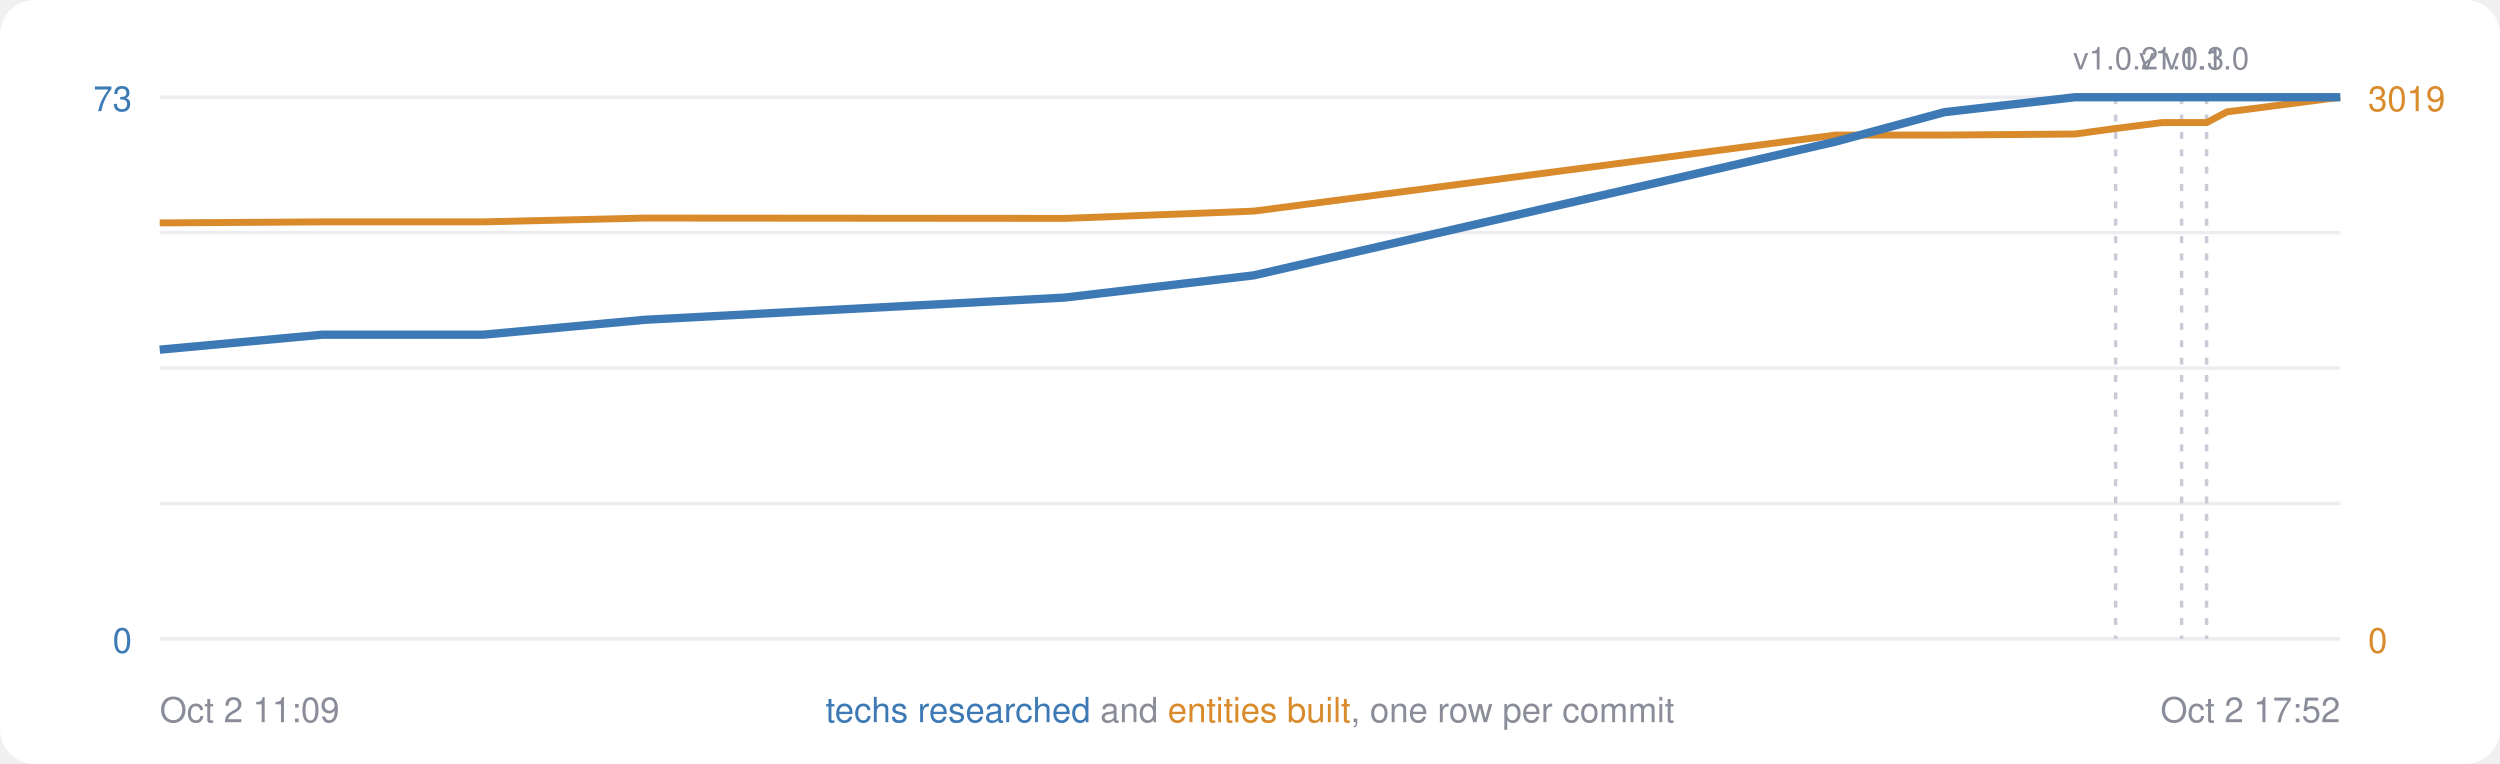
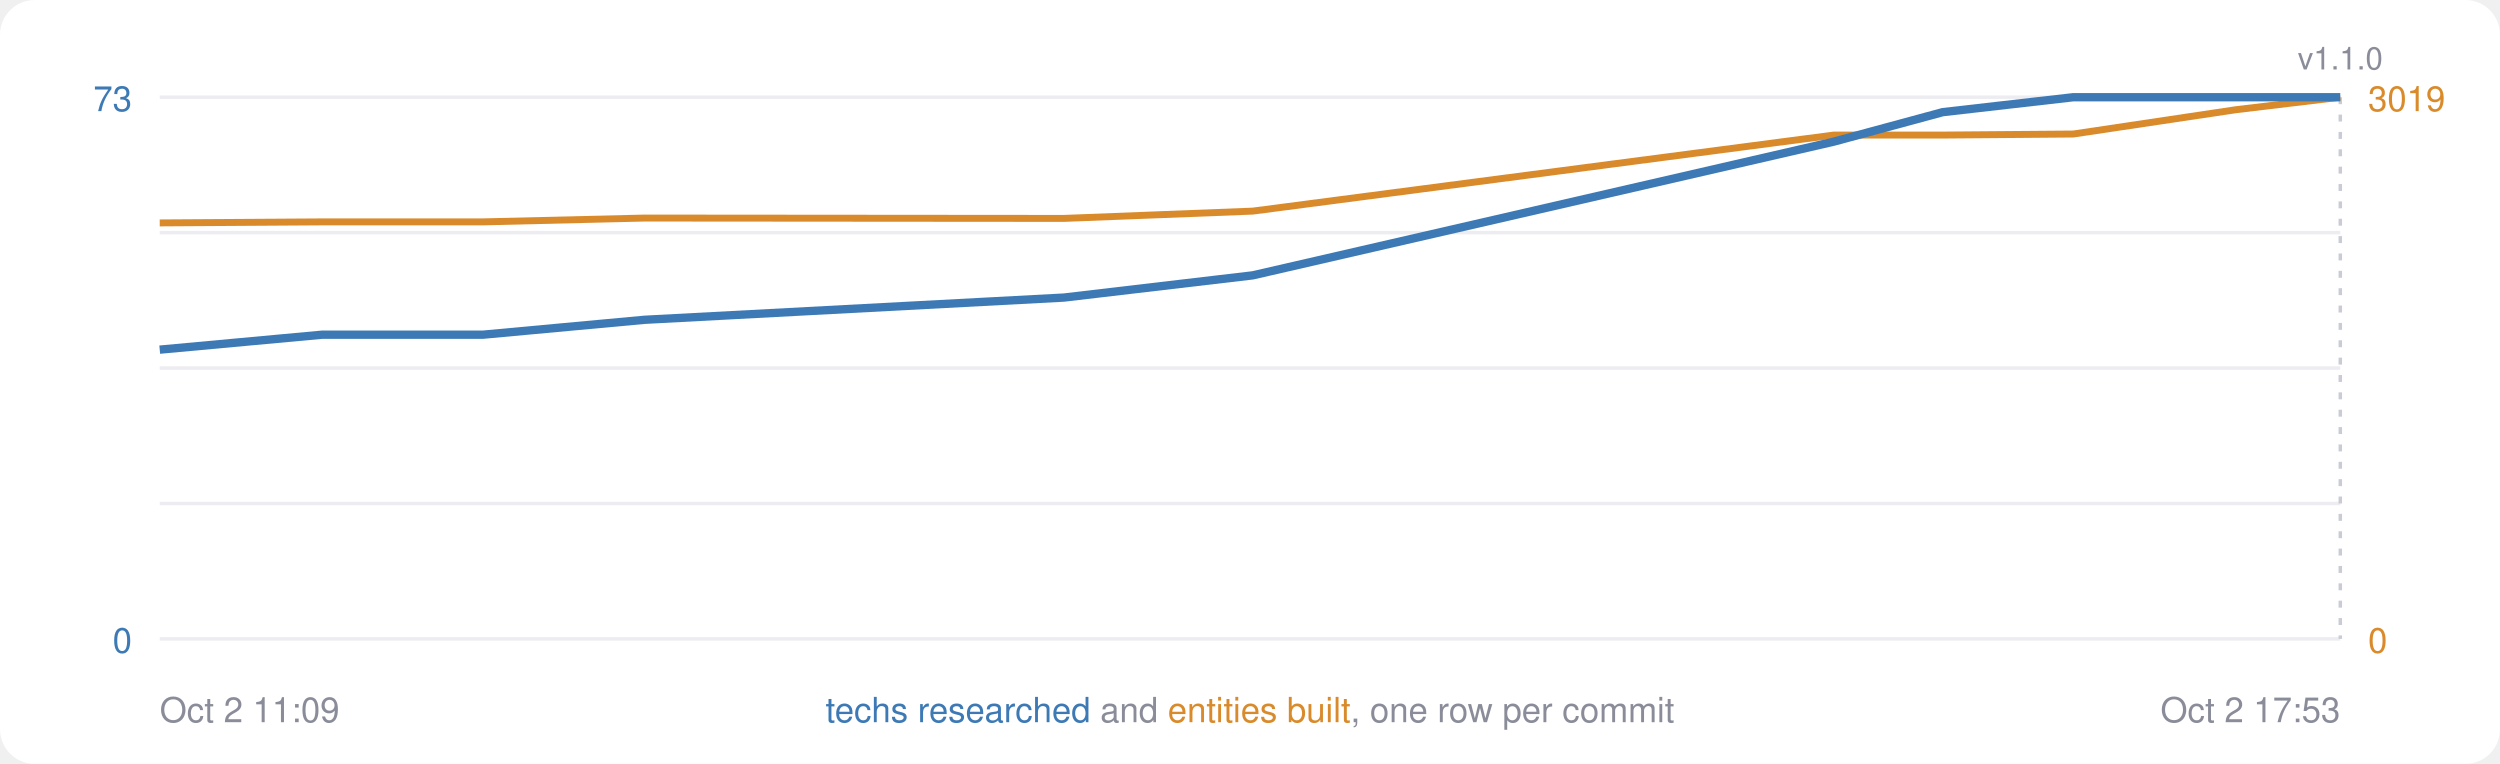
<svg xmlns="http://www.w3.org/2000/svg" viewBox="0 0 720 220" width="720" height="220" font-family="-apple-system,Helvetica,Arial,sans-serif">
  <rect width="720" height="220" fill="#ffffff" rx="10" />
  <line x1="46" y1="184.0" x2="674" y2="184.0" stroke="#ececf1" />
  <line x1="46" y1="145.0" x2="674" y2="145.0" stroke="#ececf1" />
  <line x1="46" y1="106.0" x2="674" y2="106.0" stroke="#ececf1" />
  <line x1="46" y1="67.0" x2="674" y2="67.0" stroke="#ececf1" />
  <line x1="46" y1="28.0" x2="674" y2="28.0" stroke="#ececf1" />
-   <line x1="609.3" y1="28" x2="609.3" y2="184" stroke="#c9ccd6" stroke-dasharray="2 3" />
-   <text x="609.3" y="20" text-anchor="middle" font-size="9" fill="#8a8d99">v1.0.2</text>
-   <line x1="628.3" y1="28" x2="628.3" y2="184" stroke="#c9ccd6" stroke-dasharray="2 3" />
-   <text x="628.3" y="20" text-anchor="middle" font-size="9" fill="#8a8d99">v1.0.3</text>
-   <line x1="635.5" y1="28" x2="635.5" y2="184" stroke="#c9ccd6" stroke-dasharray="2 3" />
-   <text x="635.5" y="20" text-anchor="middle" font-size="9" fill="#8a8d99">v1.1.0</text>
-   <polyline points="46.0,64.2 92.7,63.9 139.0,63.9 185.7,62.8 306.6,62.9 361.1,60.8 528.6,38.9 560.0,38.9 597.6,38.6 609.3,37.0 622.7,35.3 628.3,35.3 635.5,35.3 641.4,32.2 646.3,31.6 674.0,28.0" fill="none" stroke="#d98a2b" stroke-width="2" stroke-linejoin="round" />
-   <polyline points="46.0,100.7 92.7,96.4 139.0,96.4 185.7,92.1 306.6,85.7 361.1,79.3 528.6,40.8 560.0,32.3 597.6,28.0 609.3,28.0 622.7,28.0 628.3,28.0 635.5,28.0 641.4,28.0 646.3,28.0 674.0,28.0" fill="none" stroke="#3d7ab5" stroke-width="2.4" stroke-linejoin="round" />
+   <line x1="674.0" y1="28" x2="674.0" y2="184" stroke="#c9ccd6" stroke-dasharray="2 3" />
+   <text x="674.0" y="20" text-anchor="middle" font-size="9" fill="#8a8d99">v1.1.0</text>
+   <polyline points="46.0,64.2 92.7,63.9 139.0,63.9 185.6,62.8 306.4,62.9 360.8,60.8 528.1,38.9 559.5,38.9 597.1,38.6 643.9,31.6 674.0,28.0" fill="none" stroke="#d98a2b" stroke-width="2" stroke-linejoin="round" />
+   <polyline points="46.0,100.7 92.7,96.4 139.0,96.4 185.6,92.1 306.4,85.7 360.8,79.3 528.1,40.8 559.5,32.3 597.1,28.0 643.9,28.0 674.0,28.0" fill="none" stroke="#3d7ab5" stroke-width="2.4" stroke-linejoin="round" />
  <text x="38" y="32" text-anchor="end" font-size="10" fill="#3d7ab5">73</text>
  <text x="38" y="188" text-anchor="end" font-size="10" fill="#3d7ab5">0</text>
  <text x="682" y="32" font-size="10" fill="#d98a2b">3019</text>
  <text x="682" y="188" font-size="10" fill="#d98a2b">0</text>
  <text x="46" y="208" font-size="10" fill="#8a8d99">Oct 2 11:09</text>
-   <text x="674" y="208" text-anchor="end" font-size="10" fill="#8a8d99">Oct 2 17:52</text>
+   <text x="674" y="208" text-anchor="end" font-size="10" fill="#8a8d99">Oct 2 17:53</text>
  <text x="360.0" y="208" text-anchor="middle" font-size="10" fill="#8a8d99">
    <tspan fill="#3d7ab5">techs researched</tspan>  and  <tspan fill="#d98a2b">entities built</tspan>, one row per commit</text>
</svg>
